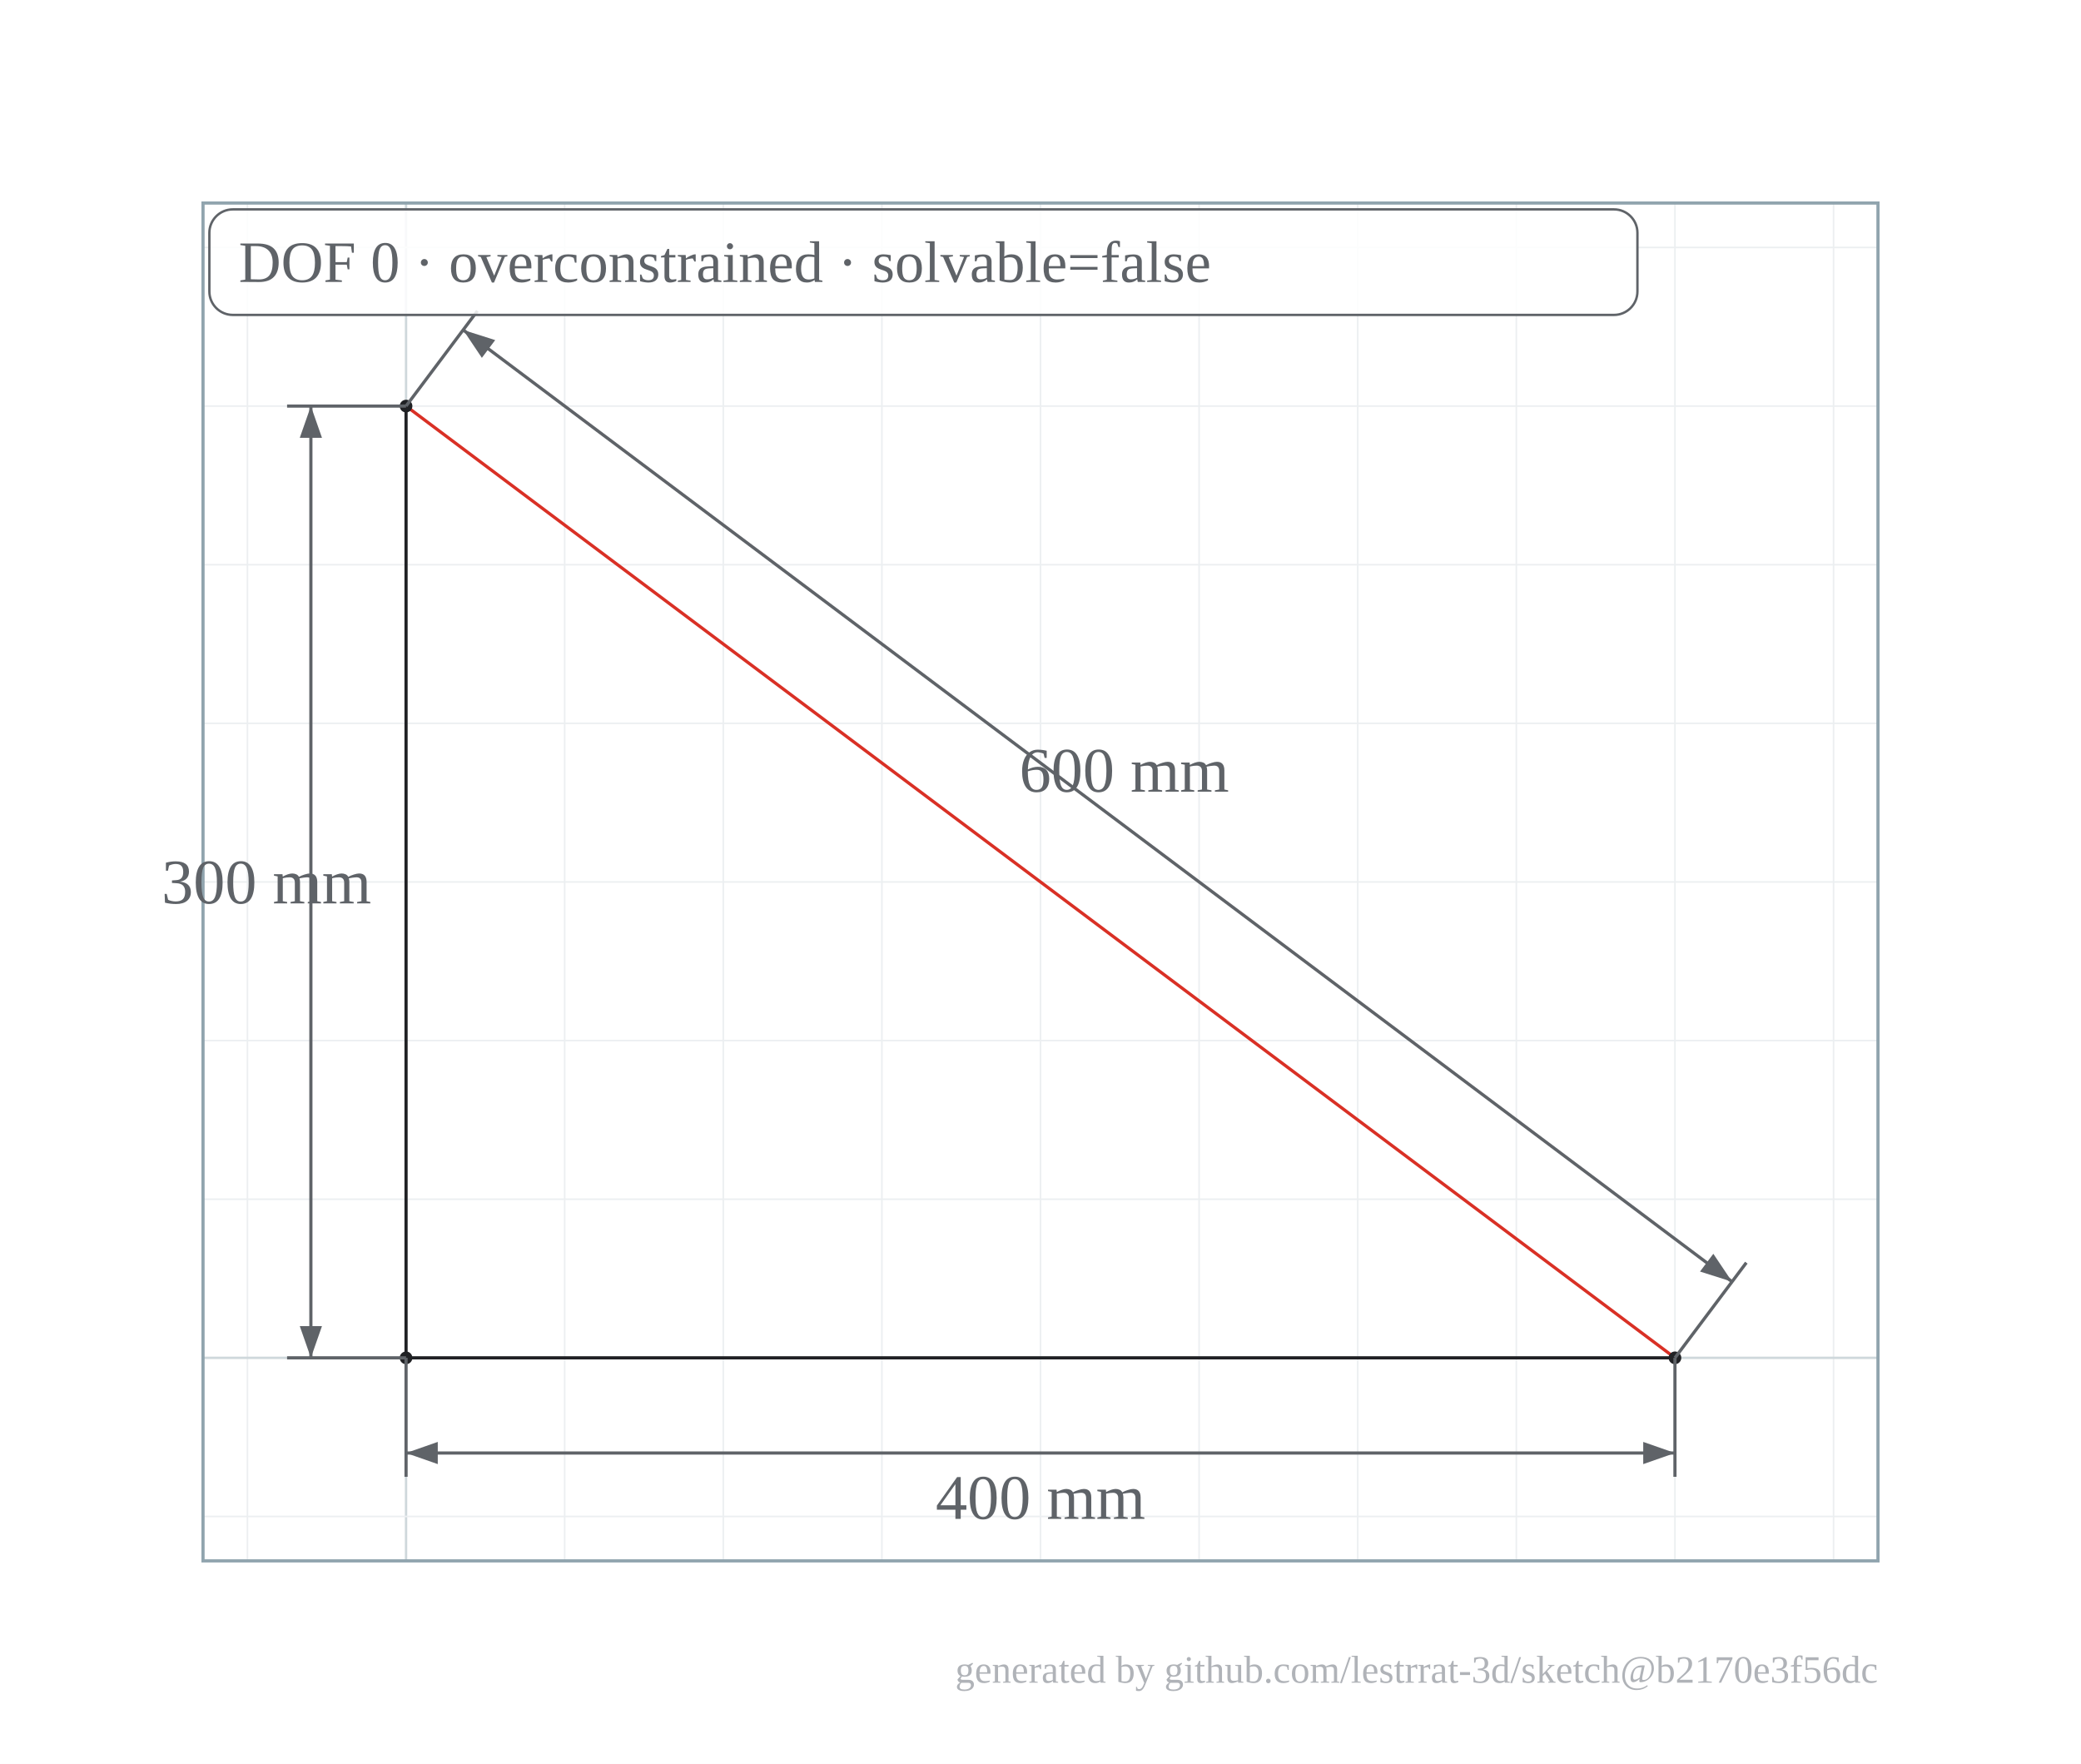
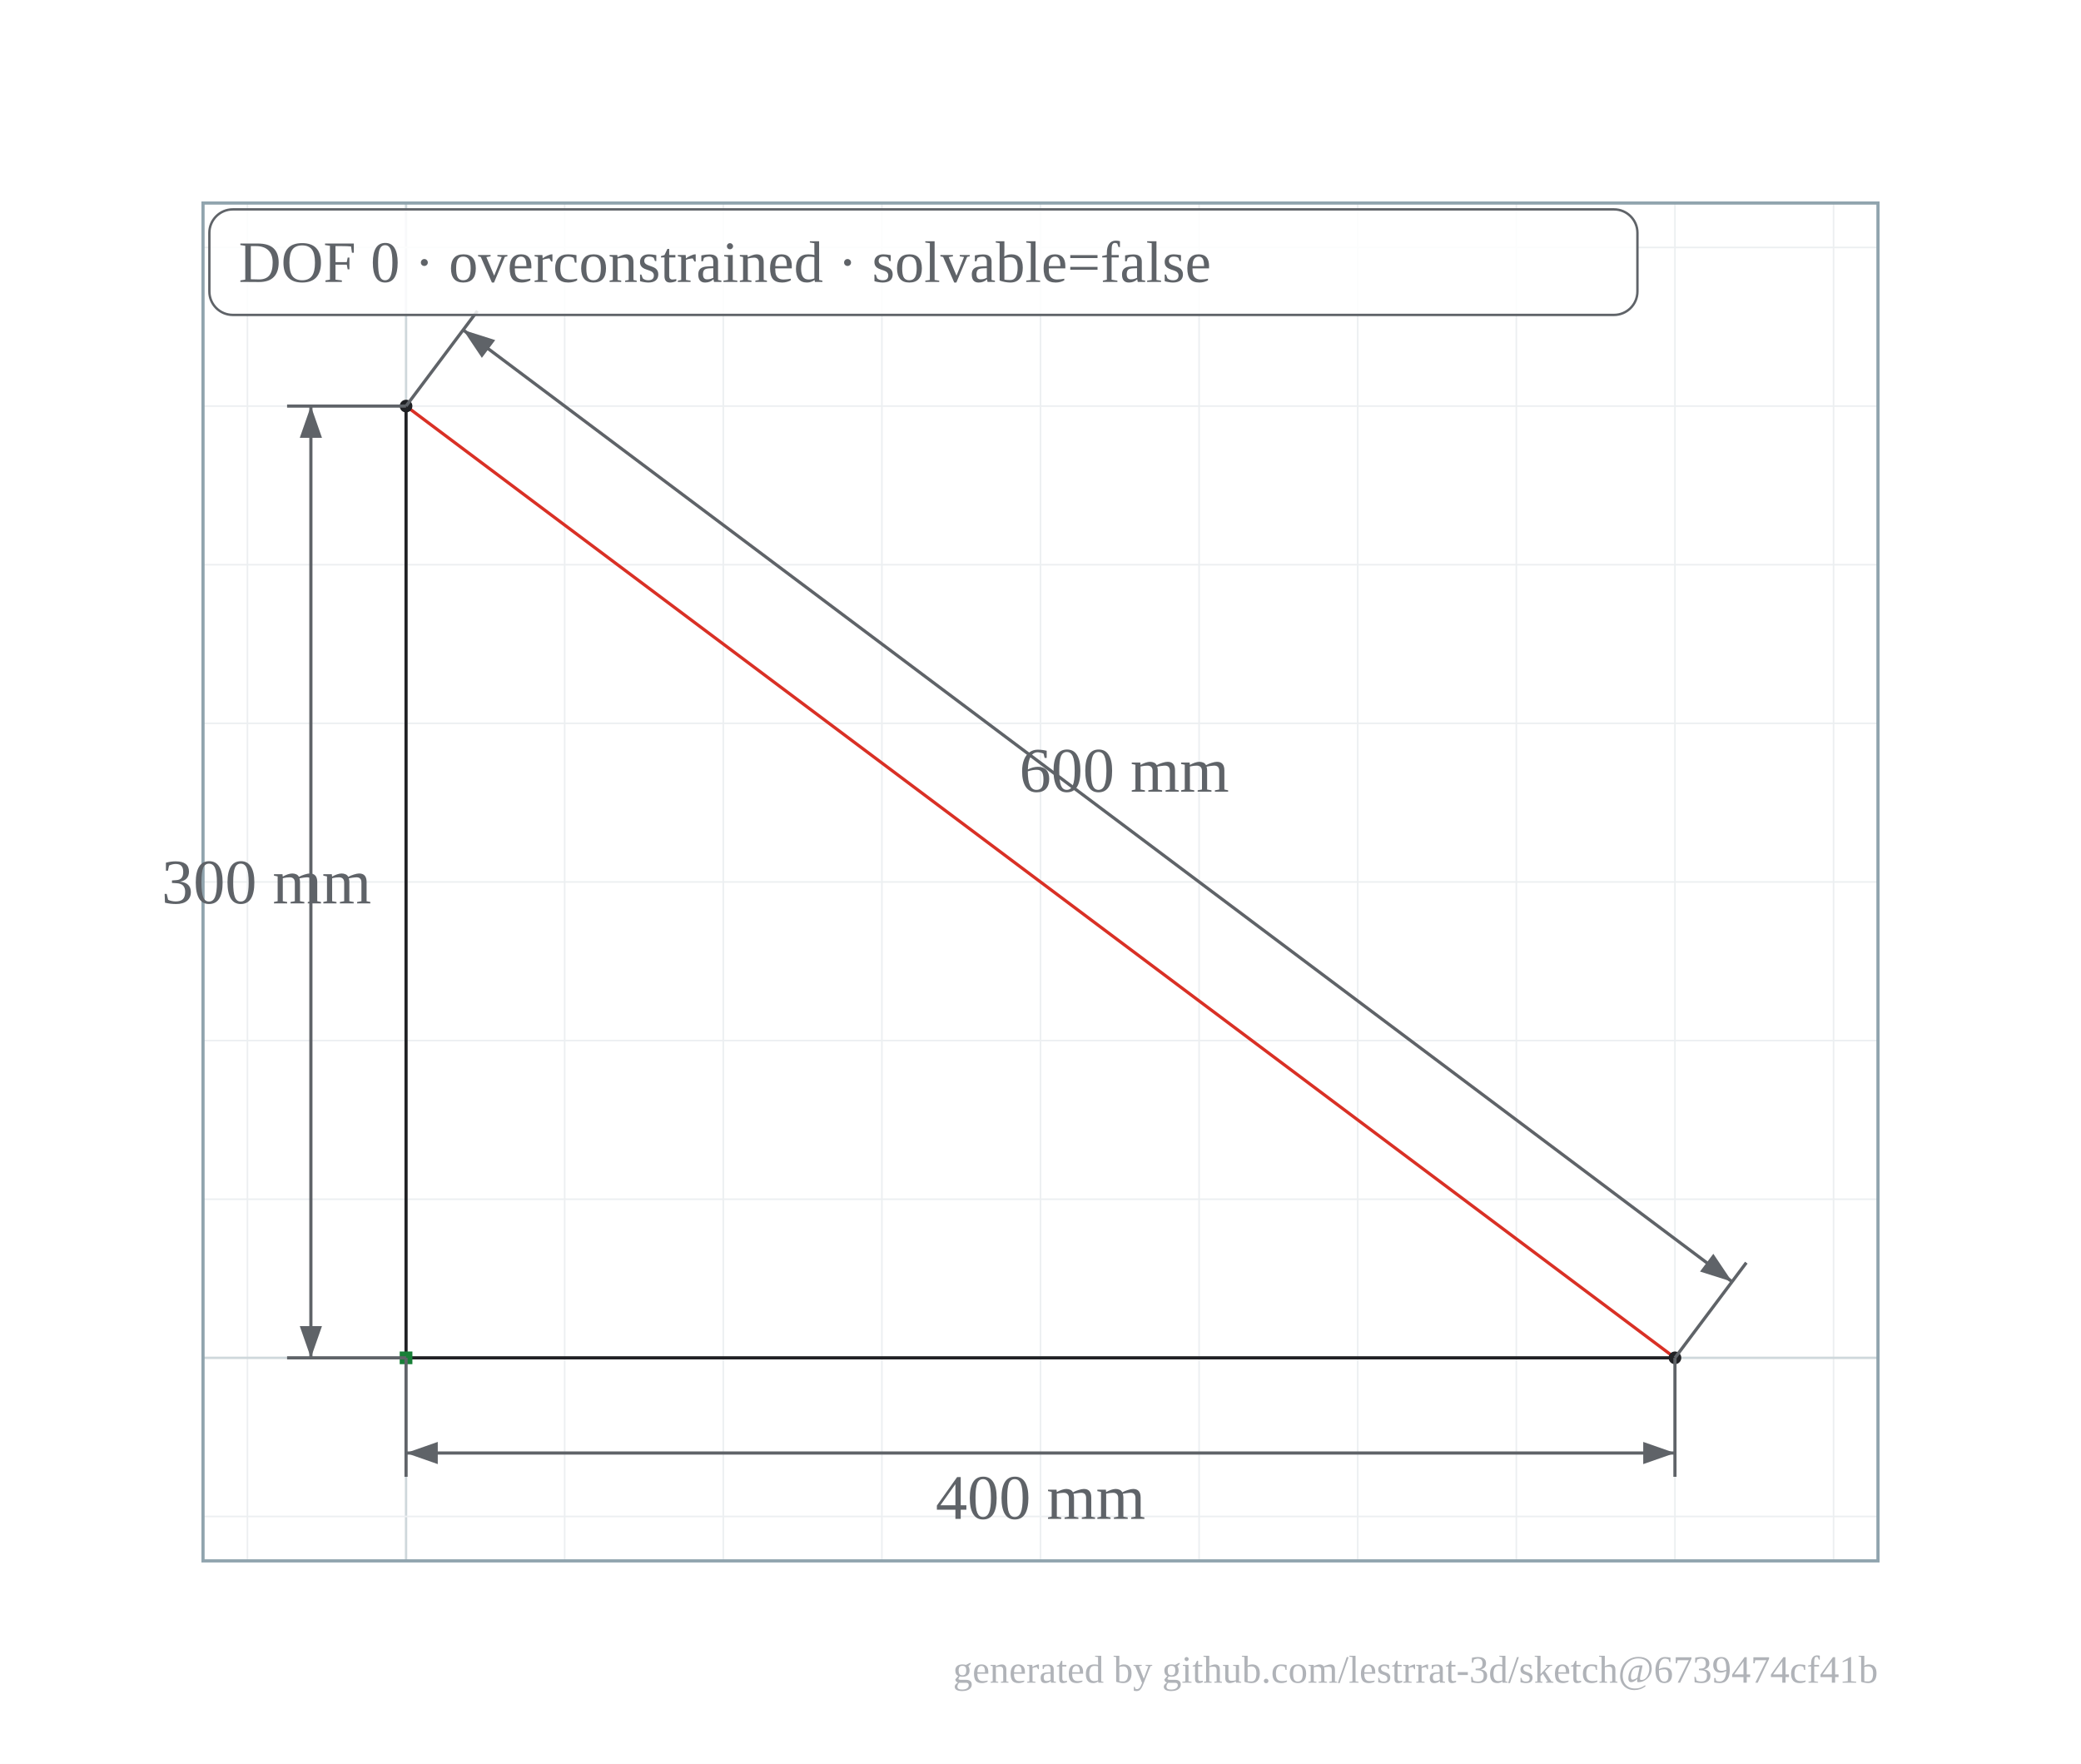
<svg xmlns="http://www.w3.org/2000/svg" width="560" height="474.634" viewBox="0 0 656 556">
  <rect width="100%" height="100%" fill="white" />
  <line x1="78" y1="64" x2="78" y2="492" stroke="#eceff1" stroke-width="0.5" />
  <line x1="128" y1="64" x2="128" y2="492" stroke="#cfd8dc" stroke-width="0.75" />
  <line x1="178" y1="64" x2="178" y2="492" stroke="#eceff1" stroke-width="0.5" />
  <line x1="228" y1="64" x2="228" y2="492" stroke="#eceff1" stroke-width="0.5" />
  <line x1="278" y1="64" x2="278" y2="492" stroke="#eceff1" stroke-width="0.5" />
  <line x1="328" y1="64" x2="328" y2="492" stroke="#eceff1" stroke-width="0.5" />
  <line x1="378" y1="64" x2="378" y2="492" stroke="#eceff1" stroke-width="0.5" />
  <line x1="428" y1="64" x2="428" y2="492" stroke="#eceff1" stroke-width="0.5" />
  <line x1="478" y1="64" x2="478" y2="492" stroke="#eceff1" stroke-width="0.5" />
  <line x1="528" y1="64" x2="528" y2="492" stroke="#eceff1" stroke-width="0.5" />
  <line x1="578" y1="64" x2="578" y2="492" stroke="#eceff1" stroke-width="0.5" />
  <line x1="64" y1="478" x2="592" y2="478" stroke="#eceff1" stroke-width="0.5" />
  <line x1="64" y1="428" x2="592" y2="428" stroke="#cfd8dc" stroke-width="0.75" />
  <line x1="64" y1="378" x2="592" y2="378" stroke="#eceff1" stroke-width="0.5" />
  <line x1="64" y1="328" x2="592" y2="328" stroke="#eceff1" stroke-width="0.5" />
  <line x1="64" y1="278" x2="592" y2="278" stroke="#eceff1" stroke-width="0.5" />
  <line x1="64" y1="228" x2="592" y2="228" stroke="#eceff1" stroke-width="0.5" />
  <line x1="64" y1="178" x2="592" y2="178" stroke="#eceff1" stroke-width="0.5" />
  <line x1="64" y1="128" x2="592" y2="128" stroke="#eceff1" stroke-width="0.5" />
  <line x1="64" y1="78" x2="592" y2="78" stroke="#eceff1" stroke-width="0.5" />
  <rect x="64" y="64" width="528" height="428" fill="none" stroke="#90a4ae" stroke-width="1" />
  <line x1="128" y1="428" x2="528" y2="428" stroke="#202124" stroke-width="1" />
  <line x1="528" y1="428" x2="128" y2="128" stroke="#d93025" stroke-width="1" />
  <line x1="128" y1="128" x2="128" y2="428" stroke="#202124" stroke-width="1" />
-   <circle cx="128" cy="428" r="2" fill="#202124" />
+   <rect x="126" y="426" width="4" height="4" fill="#188038" />
  <circle cx="528" cy="428" r="2" fill="#202124" />
  <circle cx="128" cy="128" r="2" fill="#202124" />
  <line x1="128" y1="428" x2="128" y2="465.5" stroke="#5f6368" stroke-width="1" />
  <line x1="528" y1="428" x2="528" y2="465.5" stroke="#5f6368" stroke-width="1" />
  <line x1="128" y1="458" x2="528" y2="458" stroke="#5f6368" stroke-width="1" />
  <path d="M128 458 L138 454.5 L138 461.5 Z" fill="#5f6368" />
  <path d="M528 458 L518 461.5 L518 454.5 Z" fill="#5f6368" />
  <text x="328" y="472" font-size="20" fill="#5f6368" text-anchor="middle" dominant-baseline="central">400 mm</text>
  <line x1="128" y1="128" x2="90.5" y2="128" stroke="#5f6368" stroke-width="1" />
  <line x1="128" y1="428" x2="90.5" y2="428" stroke="#5f6368" stroke-width="1" />
  <line x1="98" y1="128" x2="98" y2="428" stroke="#5f6368" stroke-width="1" />
  <path d="M98 128 L101.5 138 L94.5 138 Z" fill="#5f6368" />
  <path d="M98 428 L94.5 418 L101.5 418 Z" fill="#5f6368" />
  <text x="84" y="278" font-size="20" fill="#5f6368" text-anchor="middle" dominant-baseline="central">300 mm</text>
  <line x1="528" y1="428" x2="550.5" y2="398" stroke="#5f6368" stroke-width="1" />
  <line x1="128" y1="128" x2="150.5" y2="98" stroke="#5f6368" stroke-width="1" />
  <line x1="546" y1="404" x2="146" y2="104" stroke="#5f6368" stroke-width="1" />
  <path d="M546 404 L535.9 400.8 L540.1 395.2 Z" fill="#5f6368" />
  <path d="M146 104 L156.1 107.2 L151.9 112.8 Z" fill="#5f6368" />
  <text x="354.4" y="242.8" font-size="20" fill="#5f6368" text-anchor="middle" dominant-baseline="central">600 mm</text>
  <rect x="66" y="66" width="450.173" height="33.264" rx="7.392" fill="white" fill-opacity="0.85" stroke="#5f6368" stroke-width="0.75" />
  <text x="75.24" y="82.632" font-size="18.48" fill="#5f6368" dominant-baseline="central">DOF 0 · overconstrained · solvable=false</text>
-   <text x="592" y="530.4" font-size="12.234" fill="#b0b3b8" text-anchor="end">generated by github.com/lestrrat-3d/sketch@b2170e3f56dc</text>
+   <text x="592" y="530.4" font-size="12.234" fill="#b0b3b8" text-anchor="end">generated by github.com/lestrrat-3d/sketch@6739474cf41b</text>
</svg>
